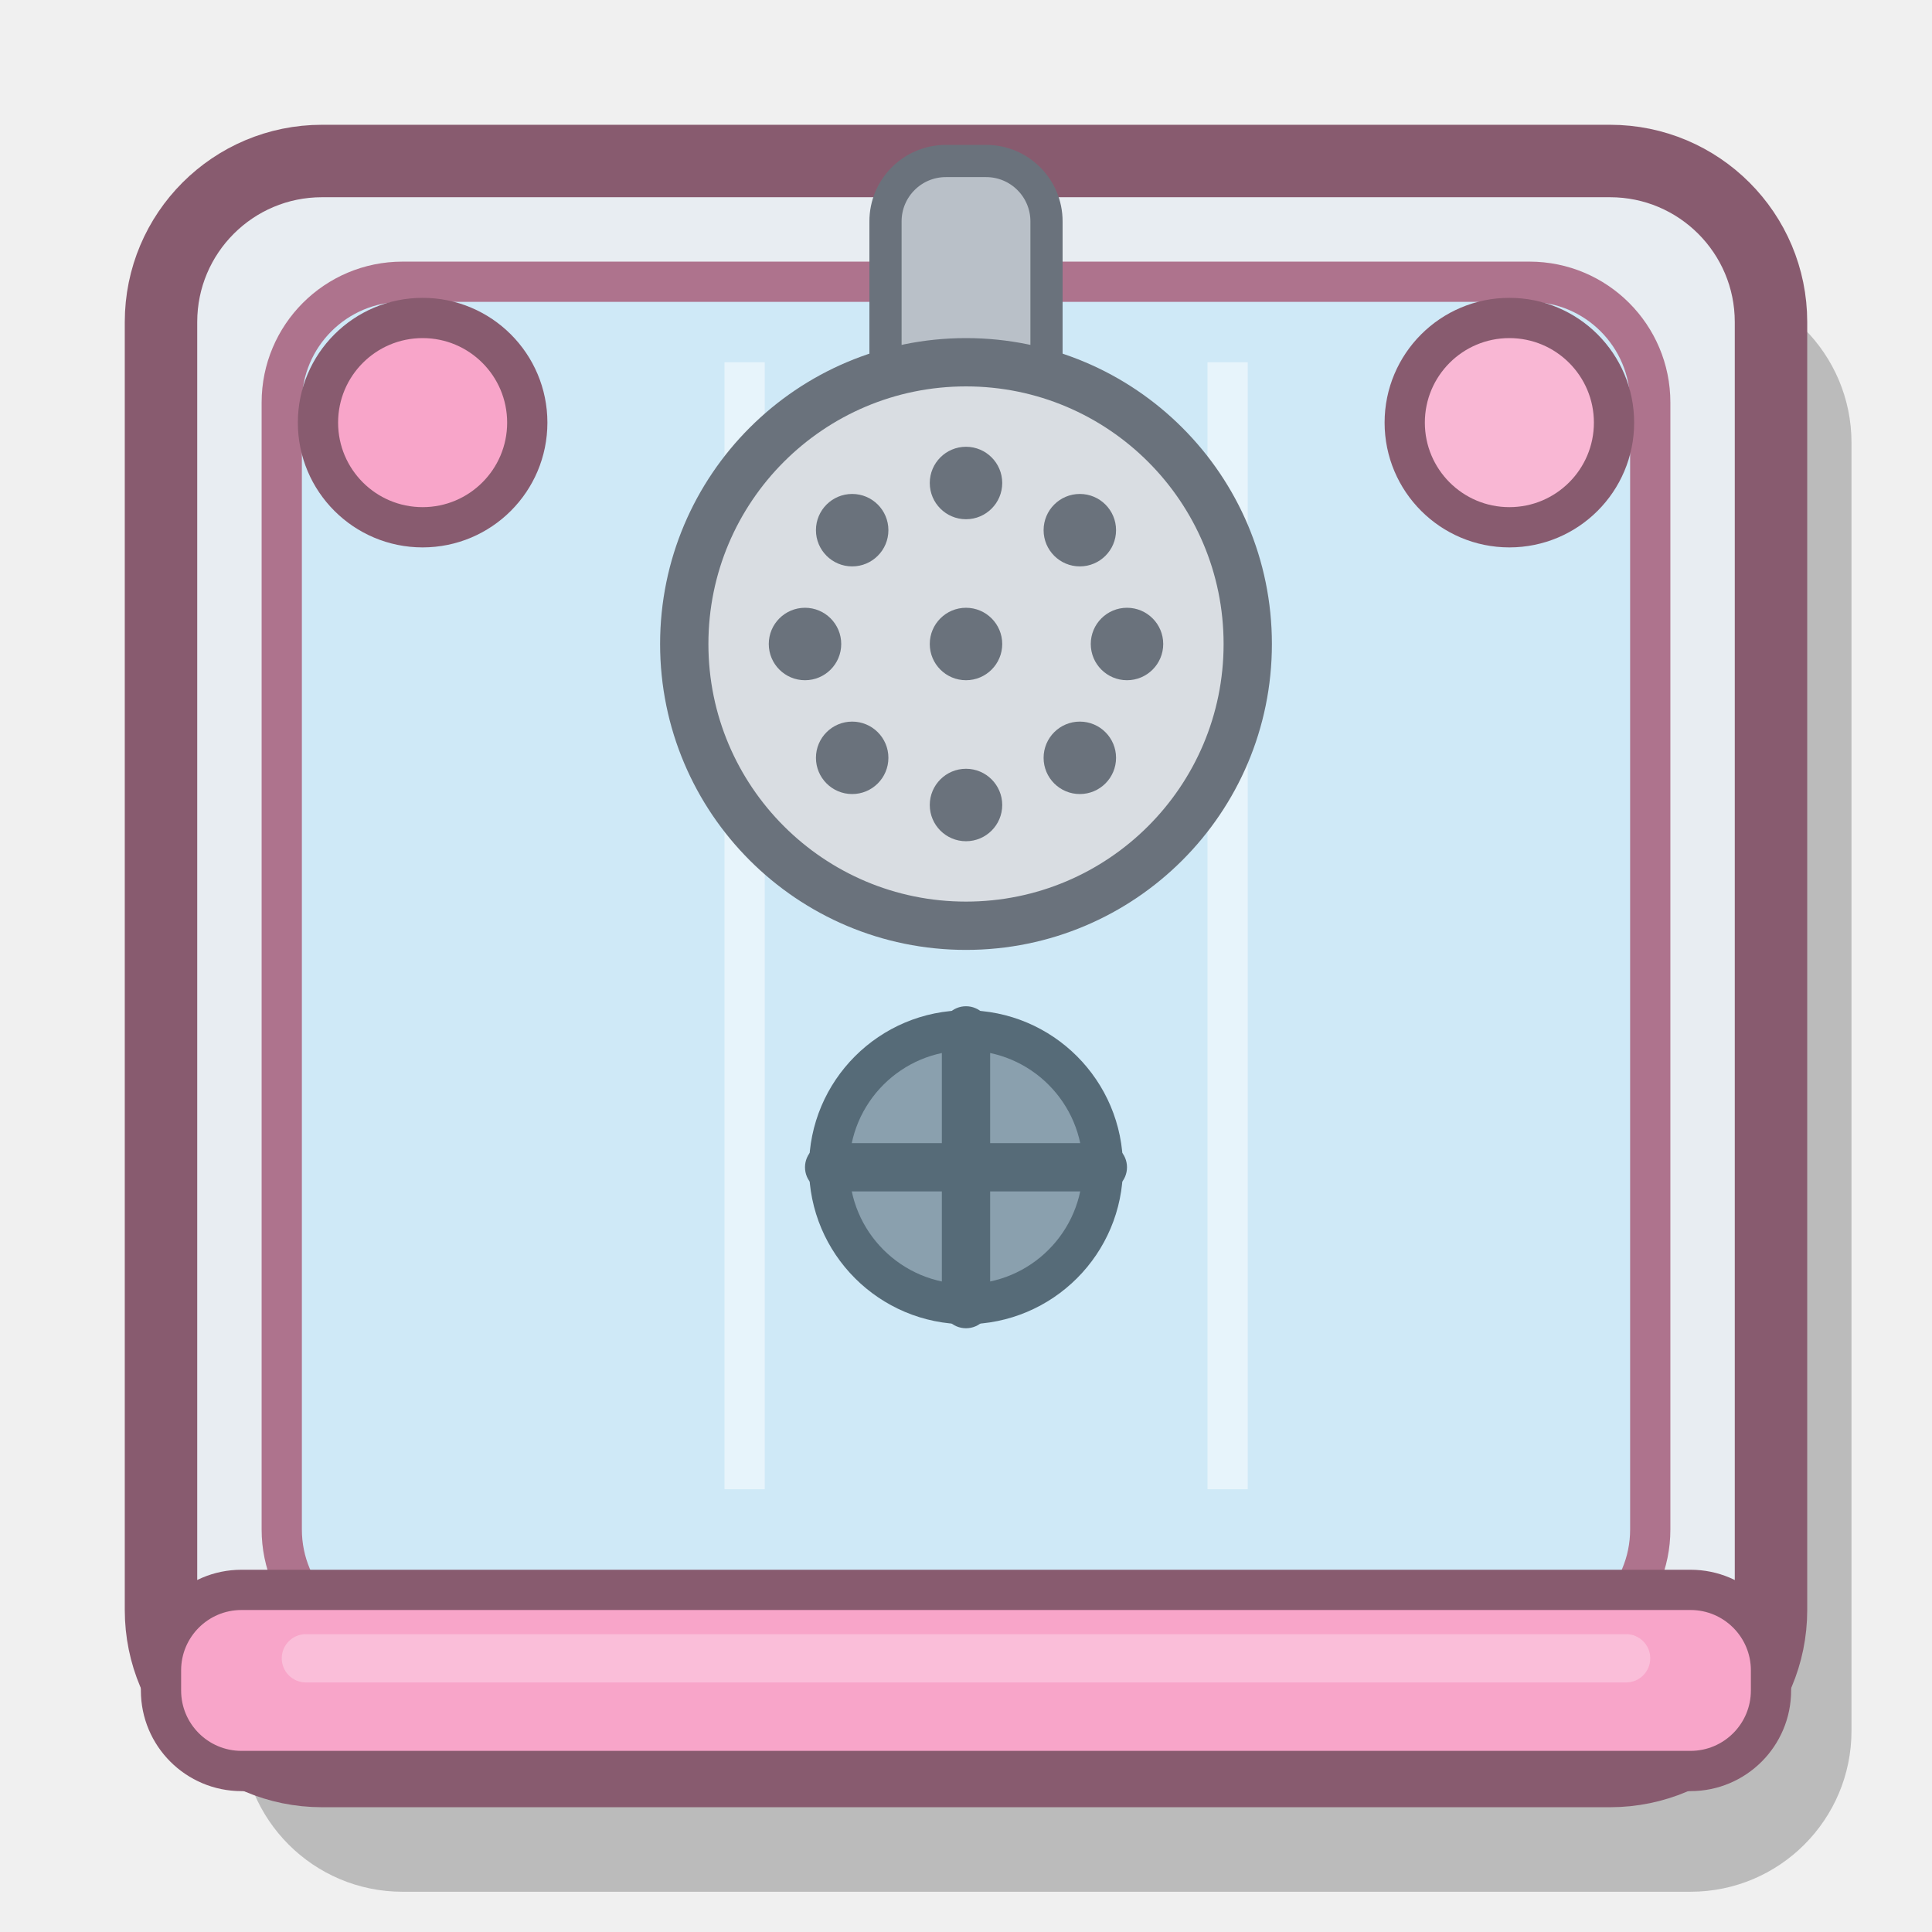
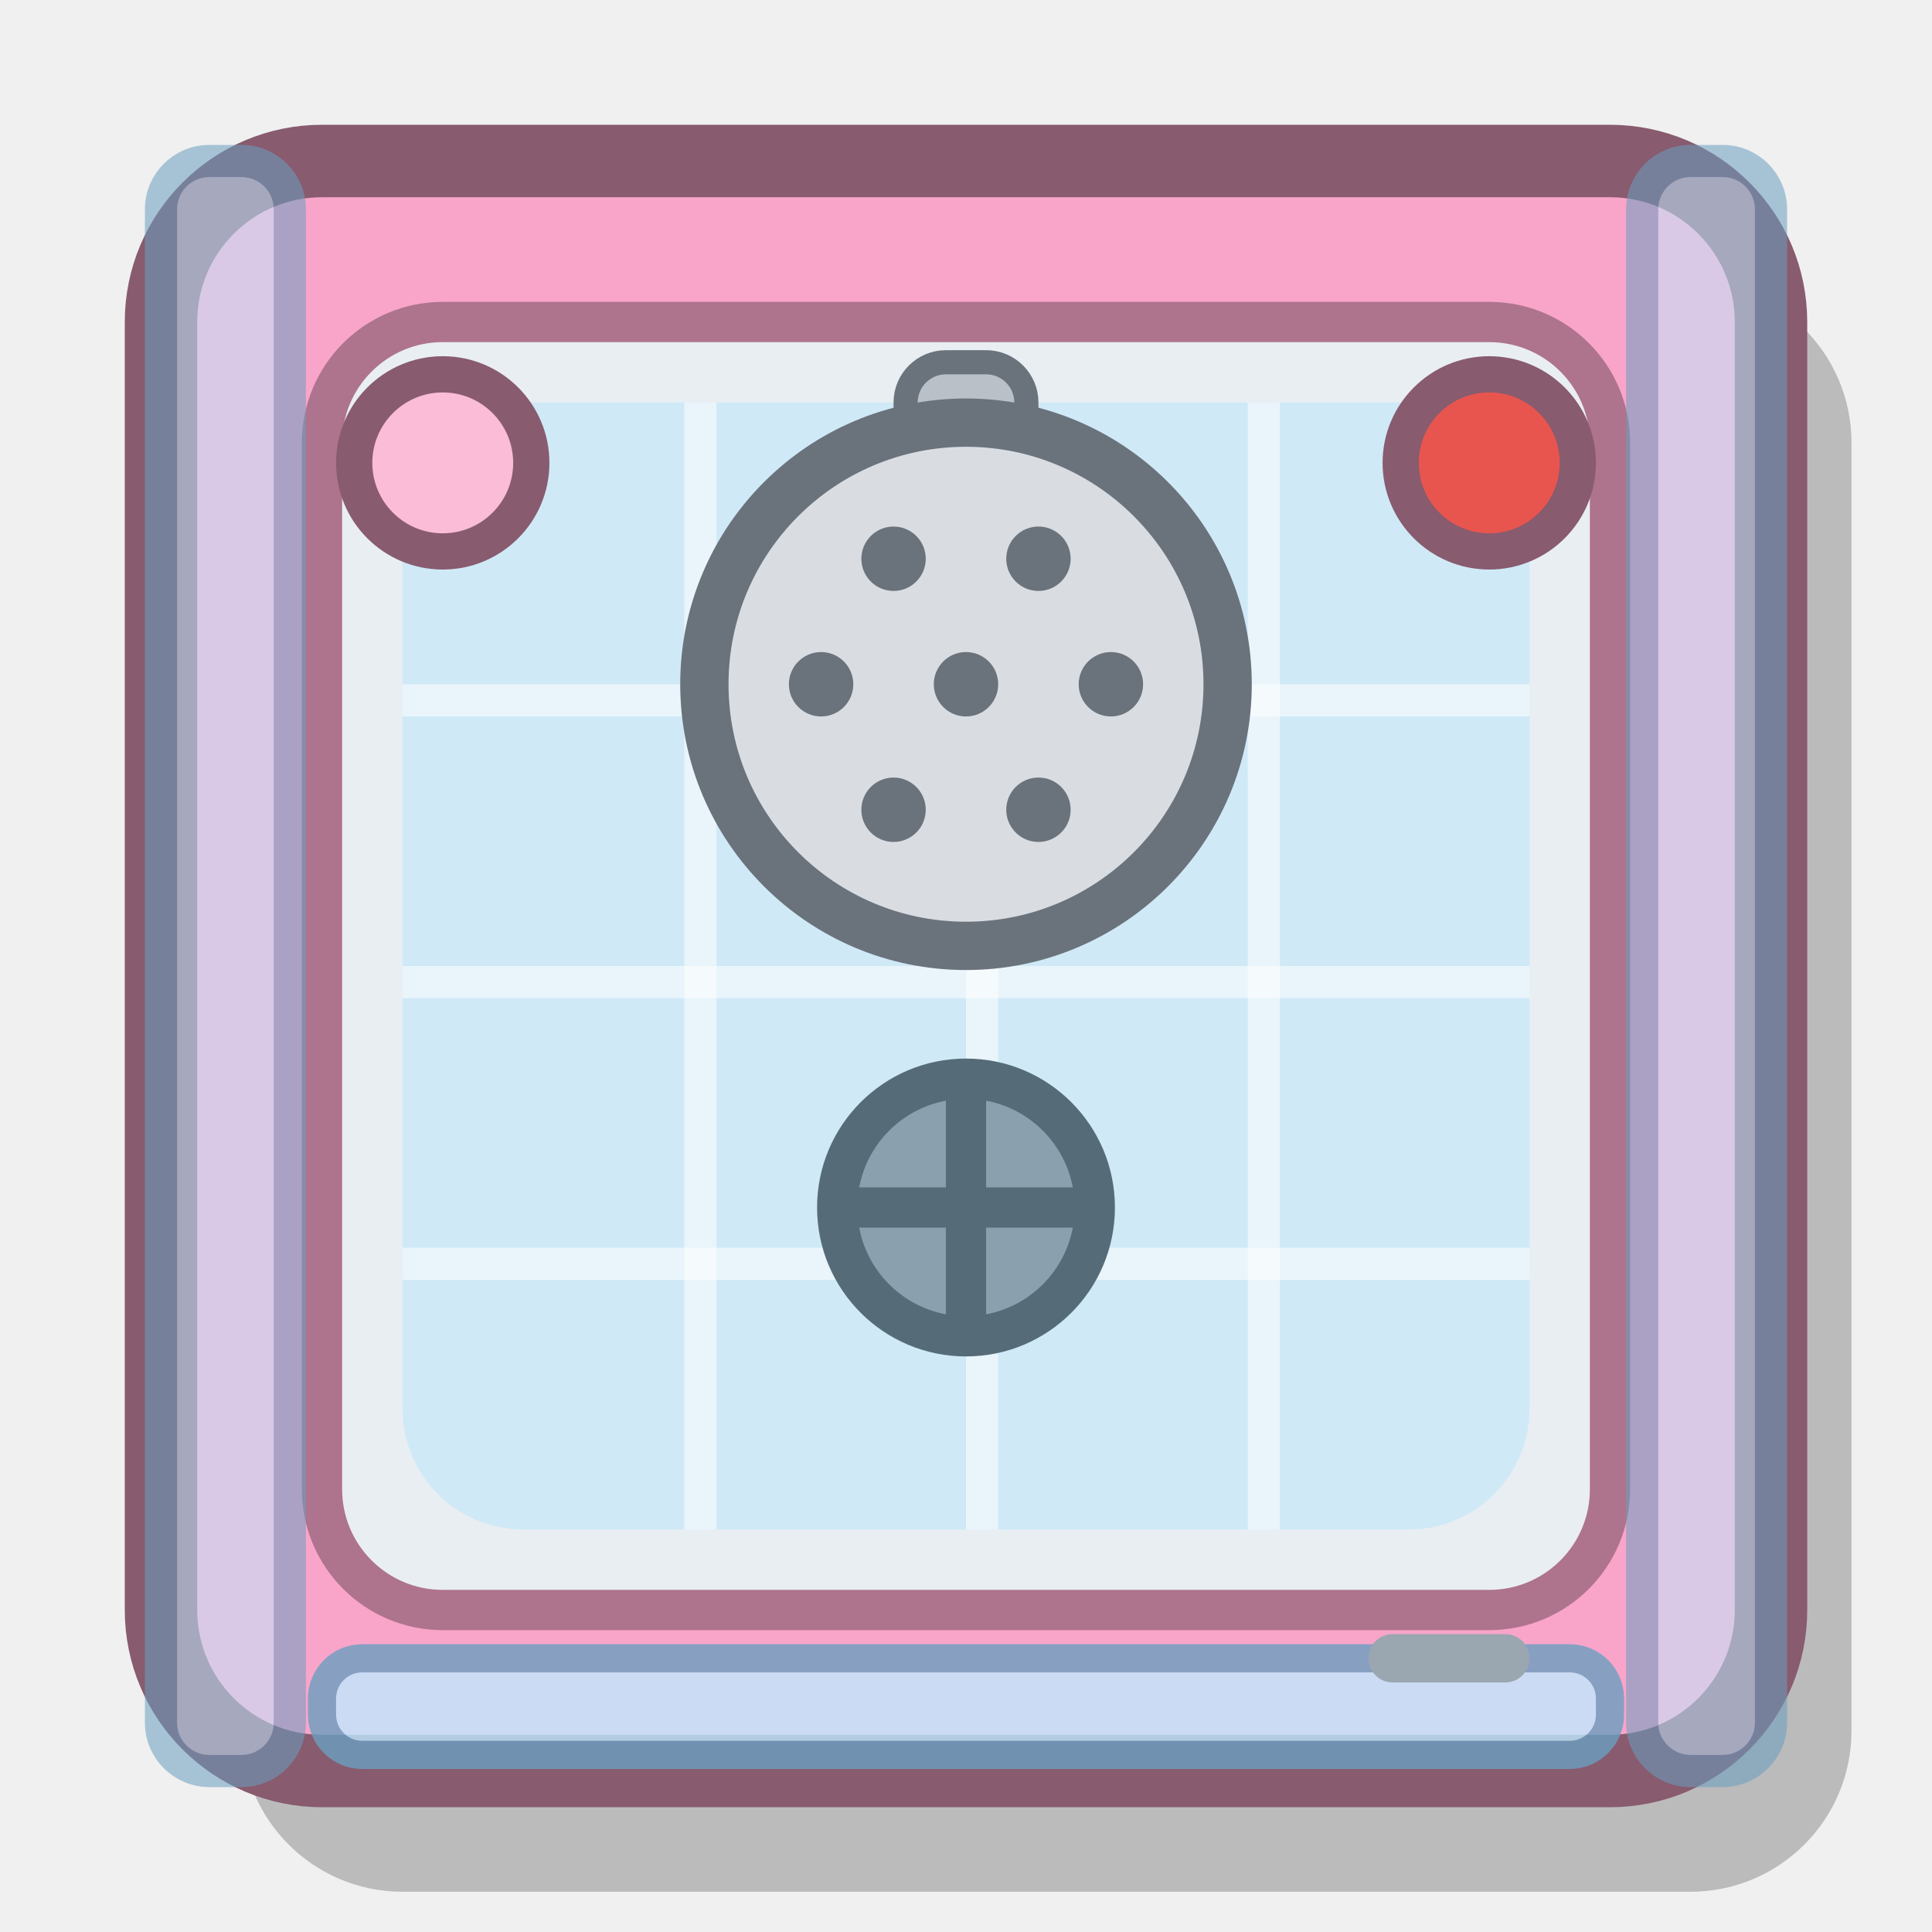
<svg xmlns="http://www.w3.org/2000/svg" width="96" height="96" viewBox="0 0 48 48">
  <rect x="6" y="7" width="40" height="40" rx="4" fill="#000" opacity="0.22" />
-   <rect x="4" y="4" width="40" height="40" rx="4" fill="#e8edf2" stroke="#885b6f" stroke-width="1.8" />
-   <rect x="7" y="7" width="34" height="34" rx="3" fill="#cfe9f7" stroke="#ae738d" stroke-width="1" />
-   <rect x="18" y="9" width="1" height="28" rx="0" fill="#ffffff" opacity="0.5" />
-   <rect x="30" y="9" width="1" height="28" rx="0" fill="#ffffff" opacity="0.5" />
-   <circle cx="24" cy="29" r="3.4" fill="#8aa0ae" stroke="#566b78" stroke-width="1" />
-   <rect x="20" y="28.4" width="8" height="1.2" rx="0.6" fill="#566b78" />
-   <rect x="23.4" y="25" width="1.2" height="8" rx="0.6" fill="#566b78" />
-   <rect x="22" y="4" width="4" height="8" rx="1.5" fill="#b9c0c8" stroke="#6a727c" stroke-width="0.8" />
-   <circle cx="24" cy="16" r="7" fill="#d9dde2" stroke="#6a727c" stroke-width="1.2" />
-   <circle cx="28.0" cy="16.0" r="0.9" fill="#6a727c" />
-   <circle cx="26.828" cy="18.828" r="0.9" fill="#6a727c" />
-   <circle cx="24.0" cy="20.0" r="0.9" fill="#6a727c" />
-   <circle cx="21.172" cy="18.828" r="0.9" fill="#6a727c" />
-   <circle cx="20.0" cy="16.0" r="0.9" fill="#6a727c" />
-   <circle cx="21.172" cy="13.172" r="0.9" fill="#6a727c" />
-   <circle cx="24.0" cy="12.0" r="0.9" fill="#6a727c" />
-   <circle cx="26.828" cy="13.172" r="0.9" fill="#6a727c" />
-   <circle cx="24" cy="16" r="0.9" fill="#6a727c" />
-   <circle cx="10.5" cy="10.5" r="2.6" fill="#f8a5c9" stroke="#885b6f" stroke-width="1" />
-   <circle cx="37.5" cy="10.5" r="2.6" fill="#f9b7d4" stroke="#885b6f" stroke-width="1" />
-   <rect x="4" y="39.5" width="40" height="4.5" rx="2" fill="#f8a5c9" stroke="#885b6f" stroke-width="1" />
-   <rect x="7" y="40.6" width="34" height="1.2" rx="0.6" fill="#fbc9df" opacity="0.7" />
+   <rect x="4" y="4" width="40" height="40" rx="4" fill="#f8a5c9" stroke="#885b6f" stroke-width="1.8" />
+   <rect x="8" y="8" width="32" height="32" rx="3" fill="#e9eef2" stroke="#ae738d" stroke-width="1" />
+   <rect x="10" y="10" width="28" height="28" rx="3" fill="#cfe9f7" />
+   <rect x="17" y="10" width="0.8" height="28" rx="0" fill="#ffffff" opacity="0.55" />
+   <rect x="10" y="17" width="28" height="0.8" rx="0" fill="#ffffff" opacity="0.55" />
+   <rect x="24" y="10" width="0.8" height="28" rx="0" fill="#ffffff" opacity="0.55" />
+   <rect x="10" y="24" width="28" height="0.8" rx="0" fill="#ffffff" opacity="0.55" />
+   <rect x="31" y="10" width="0.8" height="28" rx="0" fill="#ffffff" opacity="0.55" />
+   <rect x="10" y="31" width="28" height="0.8" rx="0" fill="#ffffff" opacity="0.55" />
+   <circle cx="24" cy="30" r="3.2" fill="#8aa0ae" stroke="#566b78" stroke-width="1" />
+   <rect x="20.6" y="29.5" width="6.8" height="1" rx="0.5" fill="#566b78" />
+   <rect x="23.5" y="26.6" width="1" height="6.8" rx="0.5" fill="#566b78" />
+   <rect x="22.5" y="9" width="3" height="6" rx="1" fill="#b9c0c8" stroke="#6a727c" stroke-width="0.6" />
+   <circle cx="24" cy="17" r="6.5" fill="#d9dde2" stroke="#6a727c" stroke-width="1.2" />
+   <circle cx="27.6" cy="17.0" r="0.8" fill="#6a727c" />
+   <circle cx="25.8" cy="20.118" r="0.8" fill="#6a727c" />
+   <circle cx="22.2" cy="20.118" r="0.8" fill="#6a727c" />
+   <circle cx="20.4" cy="17.0" r="0.8" fill="#6a727c" />
+   <circle cx="22.2" cy="13.882" r="0.8" fill="#6a727c" />
+   <circle cx="25.8" cy="13.882" r="0.8" fill="#6a727c" />
+   <circle cx="24" cy="17" r="0.8" fill="#6a727c" />
+   <circle cx="11" cy="11.5" r="2.2" fill="#fabcd6" stroke="#885b6f" stroke-width="0.9" />
+   <circle cx="37" cy="11.5" r="2.2" fill="#e8554e" stroke="#885b6f" stroke-width="0.9" />
+   <rect x="4" y="4" width="3.2" height="40" rx="1.2" fill="#bfe8ff" stroke="#6a9fc0" stroke-width="0.8" opacity="0.55" />
+   <rect x="40.8" y="4" width="3.2" height="40" rx="1.2" fill="#bfe8ff" stroke="#6a9fc0" stroke-width="0.8" opacity="0.55" />
+   <rect x="8" y="41.2" width="32" height="2.4" rx="1" fill="#bfe8ff" stroke="#6a9fc0" stroke-width="0.7" opacity="0.8" />
+   <rect x="34" y="40.6" width="4" height="1.2" rx="0.6" fill="#9aa6b0" />
</svg>
